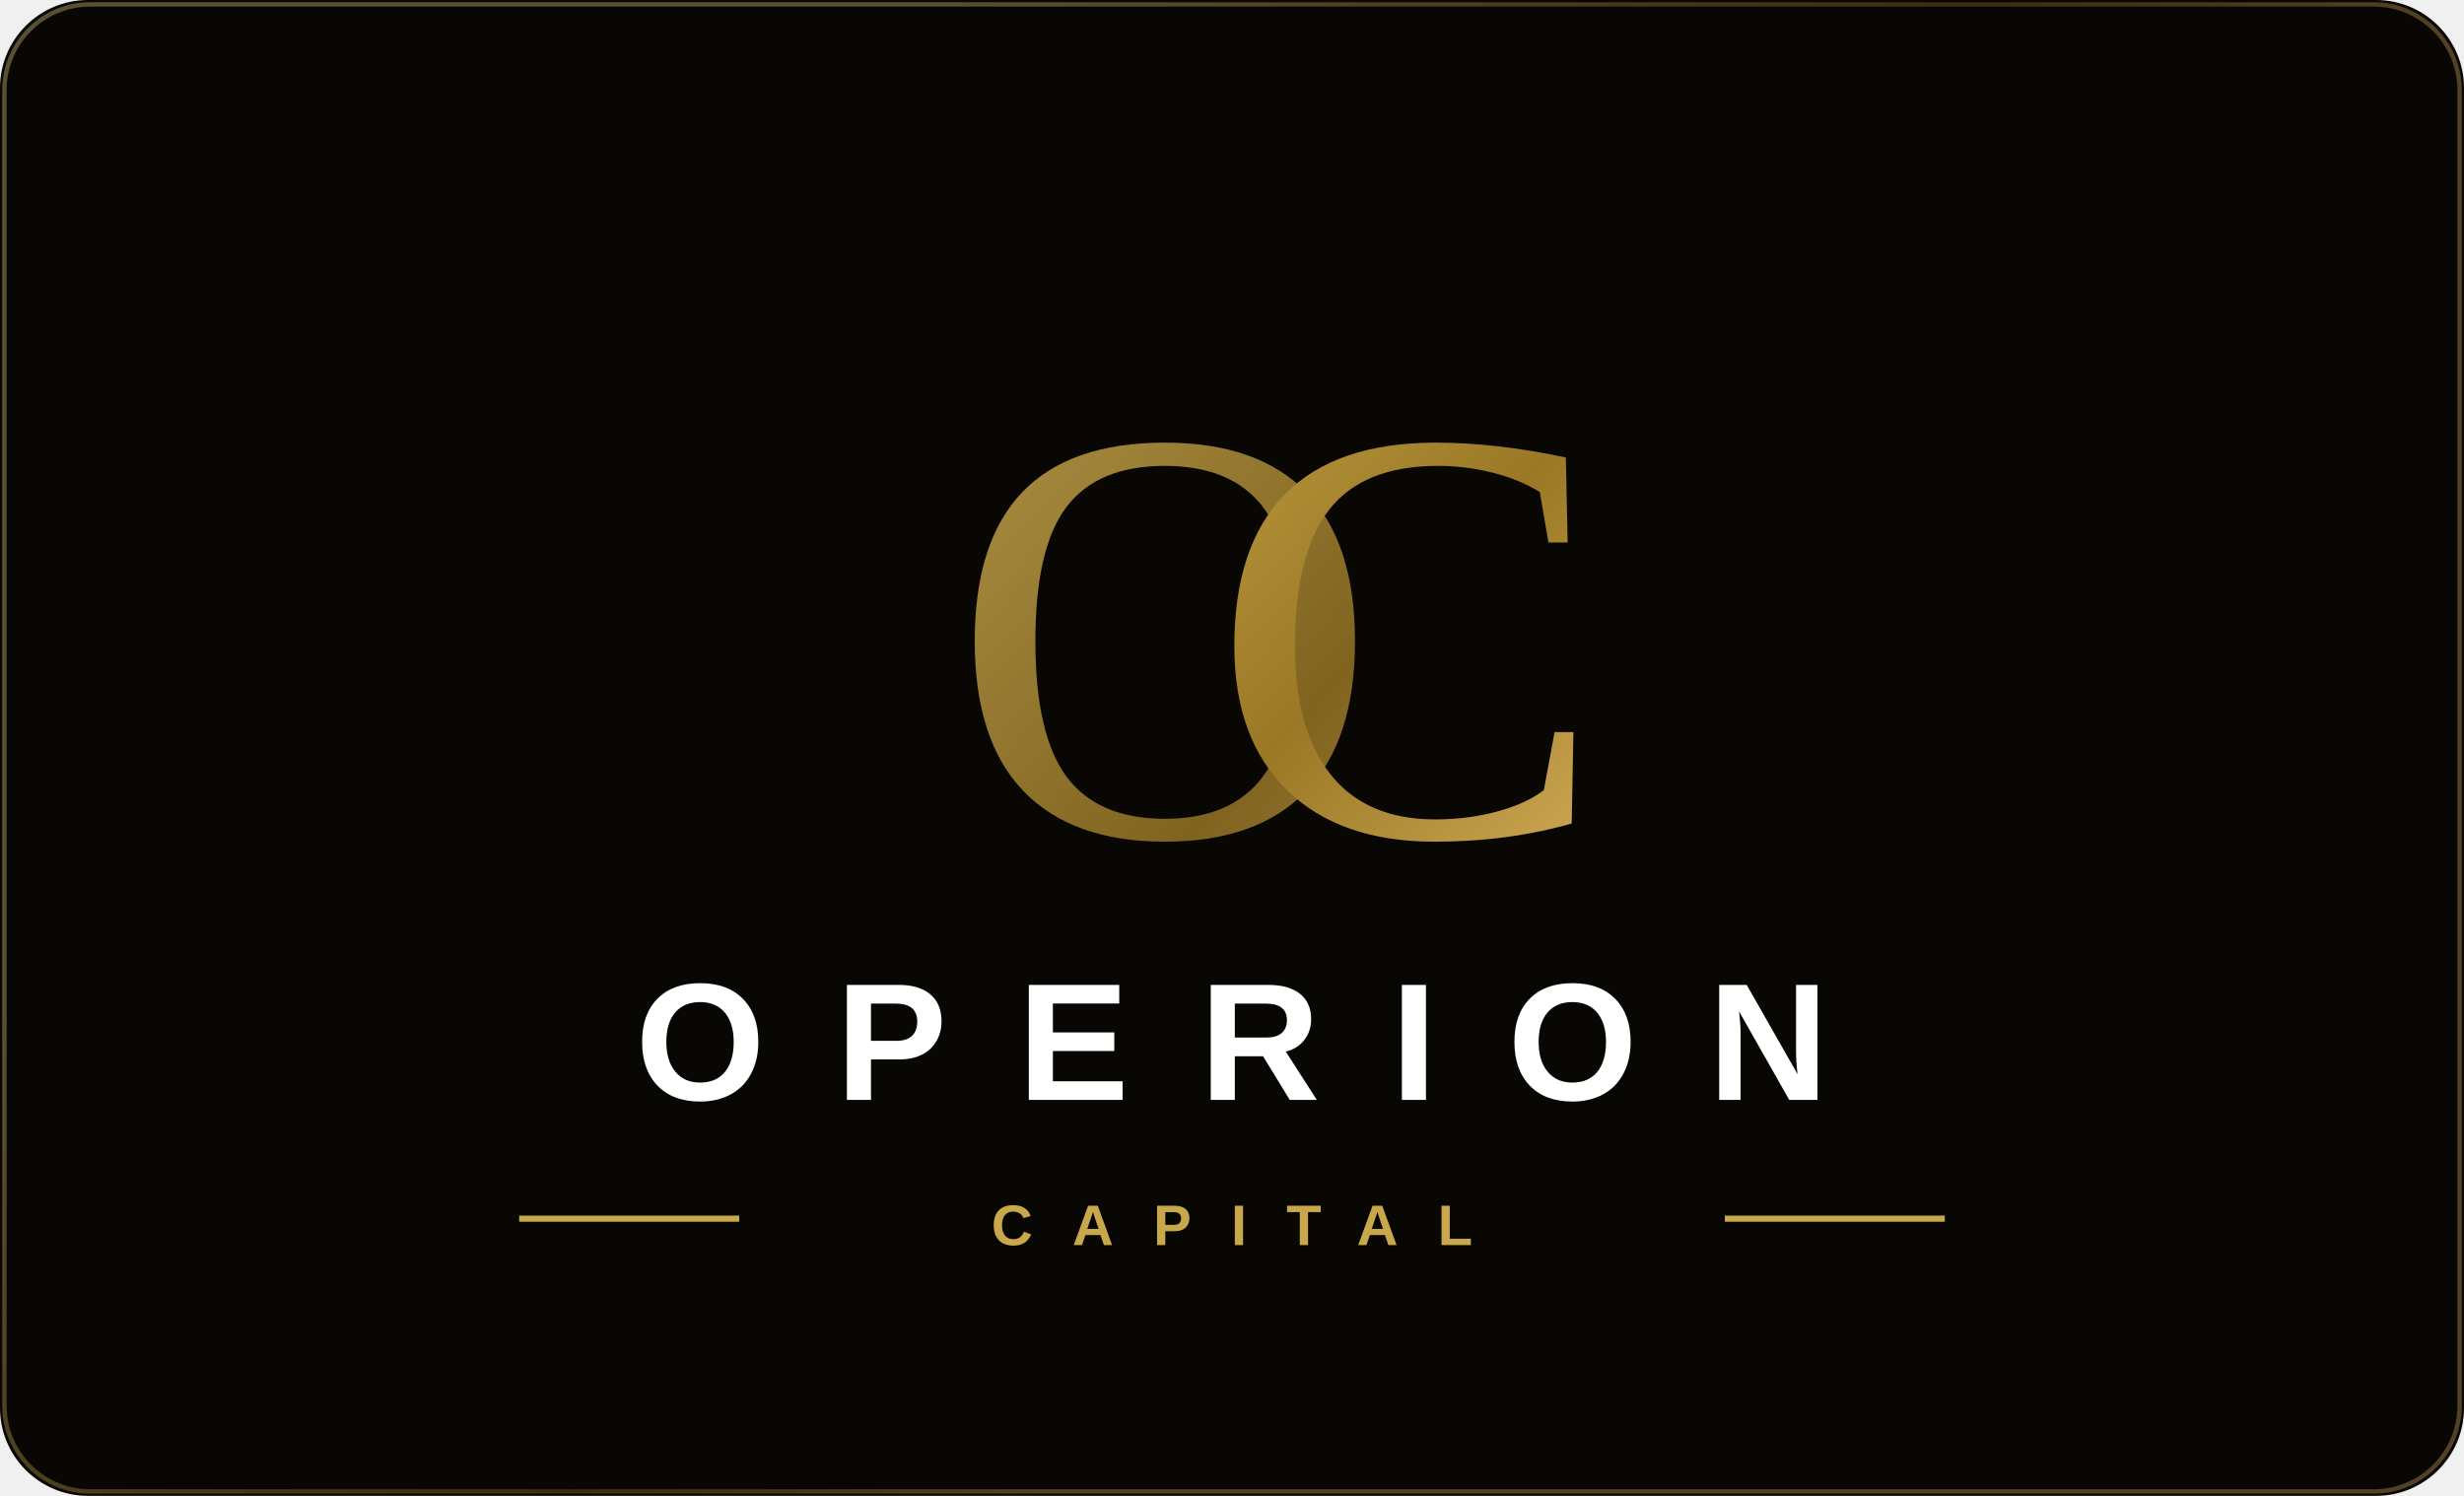
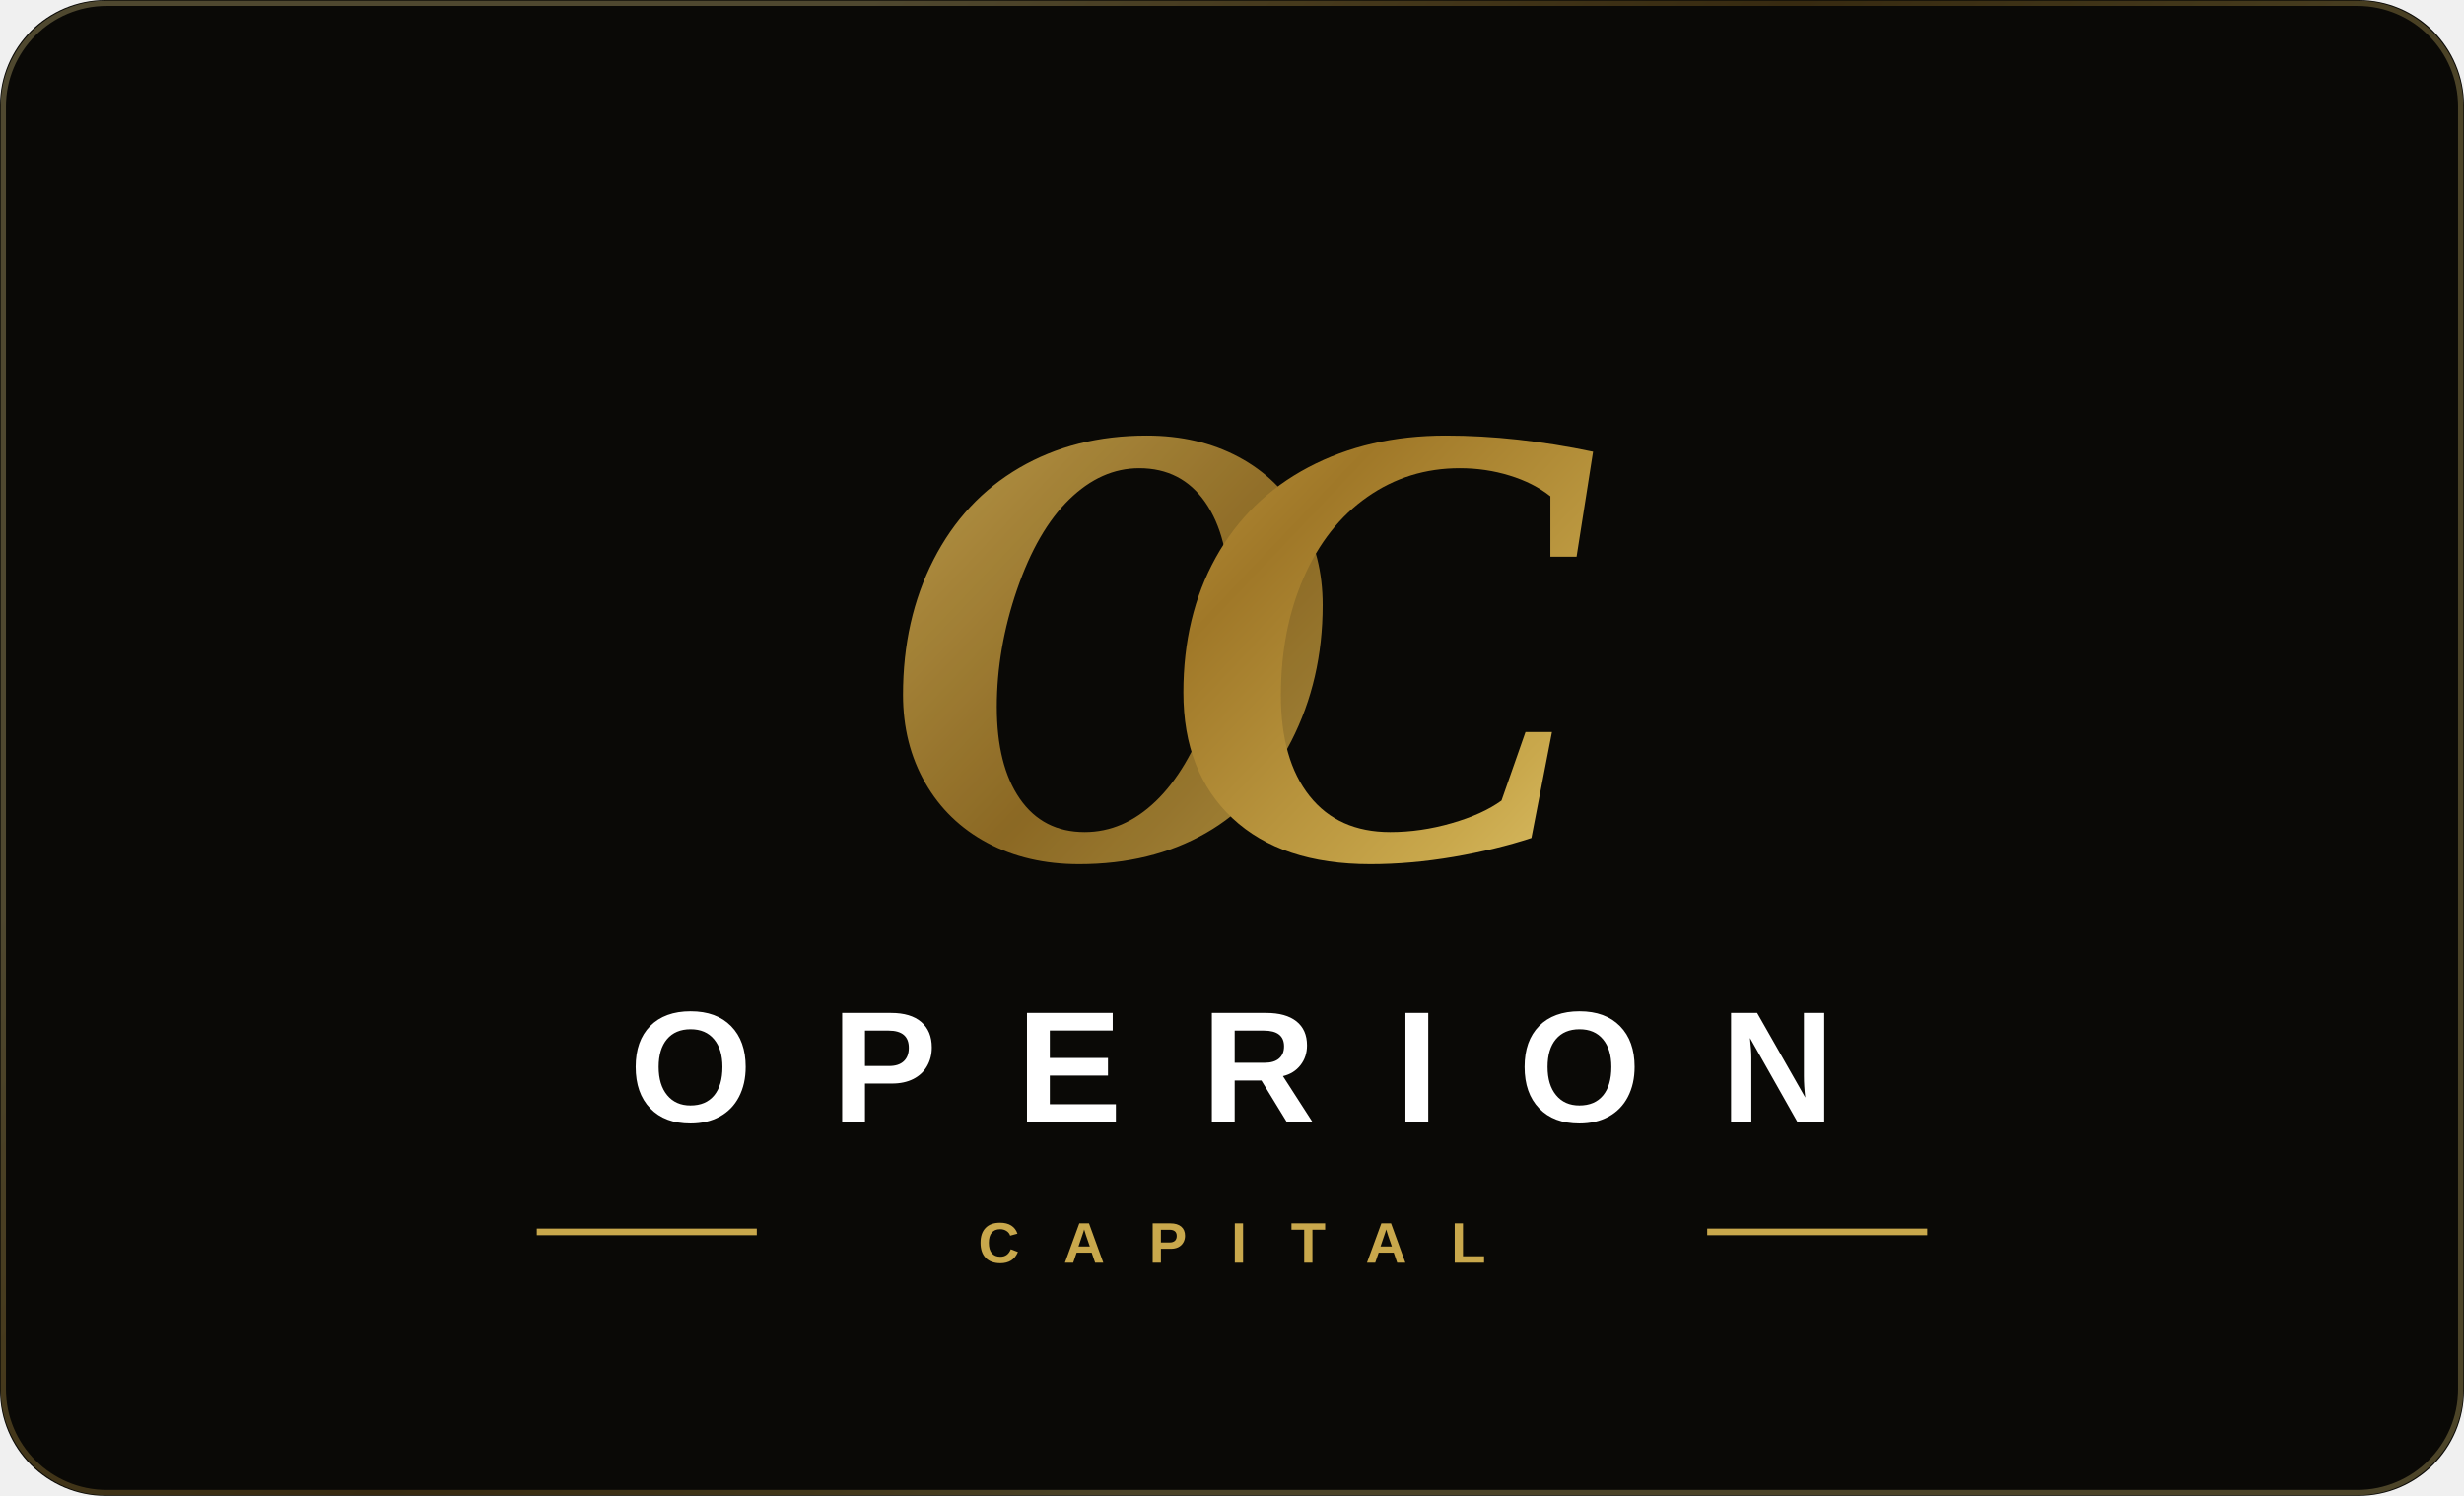
<svg xmlns="http://www.w3.org/2000/svg" width="560" height="340" viewBox="0 0 560 340" fill="none">
  <defs>
-     <linearGradient id="oc-dark-gold" x1="190" y1="30" x2="370" y2="200" gradientUnits="userSpaceOnUse">
-       <stop stop-color="#EDD688" />
-       <stop offset=".30" stop-color="#C9A84C" />
-       <stop offset=".68" stop-color="#9A7825" />
-       <stop offset="1" stop-color="#D4AF5A" />
+     <linearGradient id="oc-dark-gold" x1="180" y1="20" x2="380" y2="210" gradientUnits="userSpaceOnUse">
+       <stop stop-color="#F0DC90" />
+       <stop offset=".25" stop-color="#D4AE52" />
+       <stop offset=".55" stop-color="#A07828" />
+       <stop offset=".82" stop-color="#C9A84C" />
+       <stop offset="1" stop-color="#E8D07A" />
    </linearGradient>
  </defs>
-   <rect width="560" height="340" rx="20" fill="#090704" />
-   <rect x="1" y="1" width="558" height="338" rx="19.5" stroke="url(#oc-dark-gold)" stroke-width="1" opacity=".35" />
-   <text x="216" y="190" font-family="Georgia, 'Times New Roman', serif" font-size="135" fill="url(#oc-dark-gold)" opacity=".82">O</text>
-   <text x="275" y="190" font-family="Georgia, 'Times New Roman', serif" font-size="135" fill="url(#oc-dark-gold)">C</text>
-   <text x="280" y="250" text-anchor="middle" font-family="Arial, Helvetica, sans-serif" font-size="38" font-weight="700" letter-spacing="16" fill="#ffffff">OPERION</text>
-   <line x1="118" y1="277" x2="168" y2="277" stroke="#C9A84C" stroke-width="1.4" />
-   <text x="280" y="283" text-anchor="middle" font-family="Arial, Helvetica, sans-serif" font-size="13" font-weight="700" letter-spacing="9" fill="#C9A84C">CAPITAL</text>
-   <line x1="392" y1="277" x2="442" y2="277" stroke="#C9A84C" stroke-width="1.4" />
+   <rect width="560" height="340" rx="24" fill="#0A0906" />
+   <rect x=".75" y=".75" width="558.5" height="338.5" rx="23.5" stroke="url(#oc-dark-gold)" stroke-width="1.2" opacity=".30" />
+   <text x="200" y="195" font-family="Georgia, 'Times New Roman', serif" font-size="145" font-weight="bold" font-style="italic" fill="url(#oc-dark-gold)" opacity=".86">O</text>
+   <text x="264" y="195" font-family="Georgia, 'Times New Roman', serif" font-size="145" font-weight="bold" font-style="italic" fill="url(#oc-dark-gold)">C</text>
+   <text x="280" y="255" text-anchor="middle" font-family="Arial, Helvetica, sans-serif" font-size="36" font-weight="700" letter-spacing="18" fill="#ffffff">OPERION</text>
+   <line x1="122" y1="280" x2="172" y2="280" stroke="#C9A84C" stroke-width="1.5" />
+   <text x="280" y="287" text-anchor="middle" font-family="Arial, Helvetica, sans-serif" font-size="13" font-weight="700" letter-spacing="10" fill="#C9A84C">CAPITAL</text>
+   <line x1="388" y1="280" x2="438" y2="280" stroke="#C9A84C" stroke-width="1.5" />
</svg>
